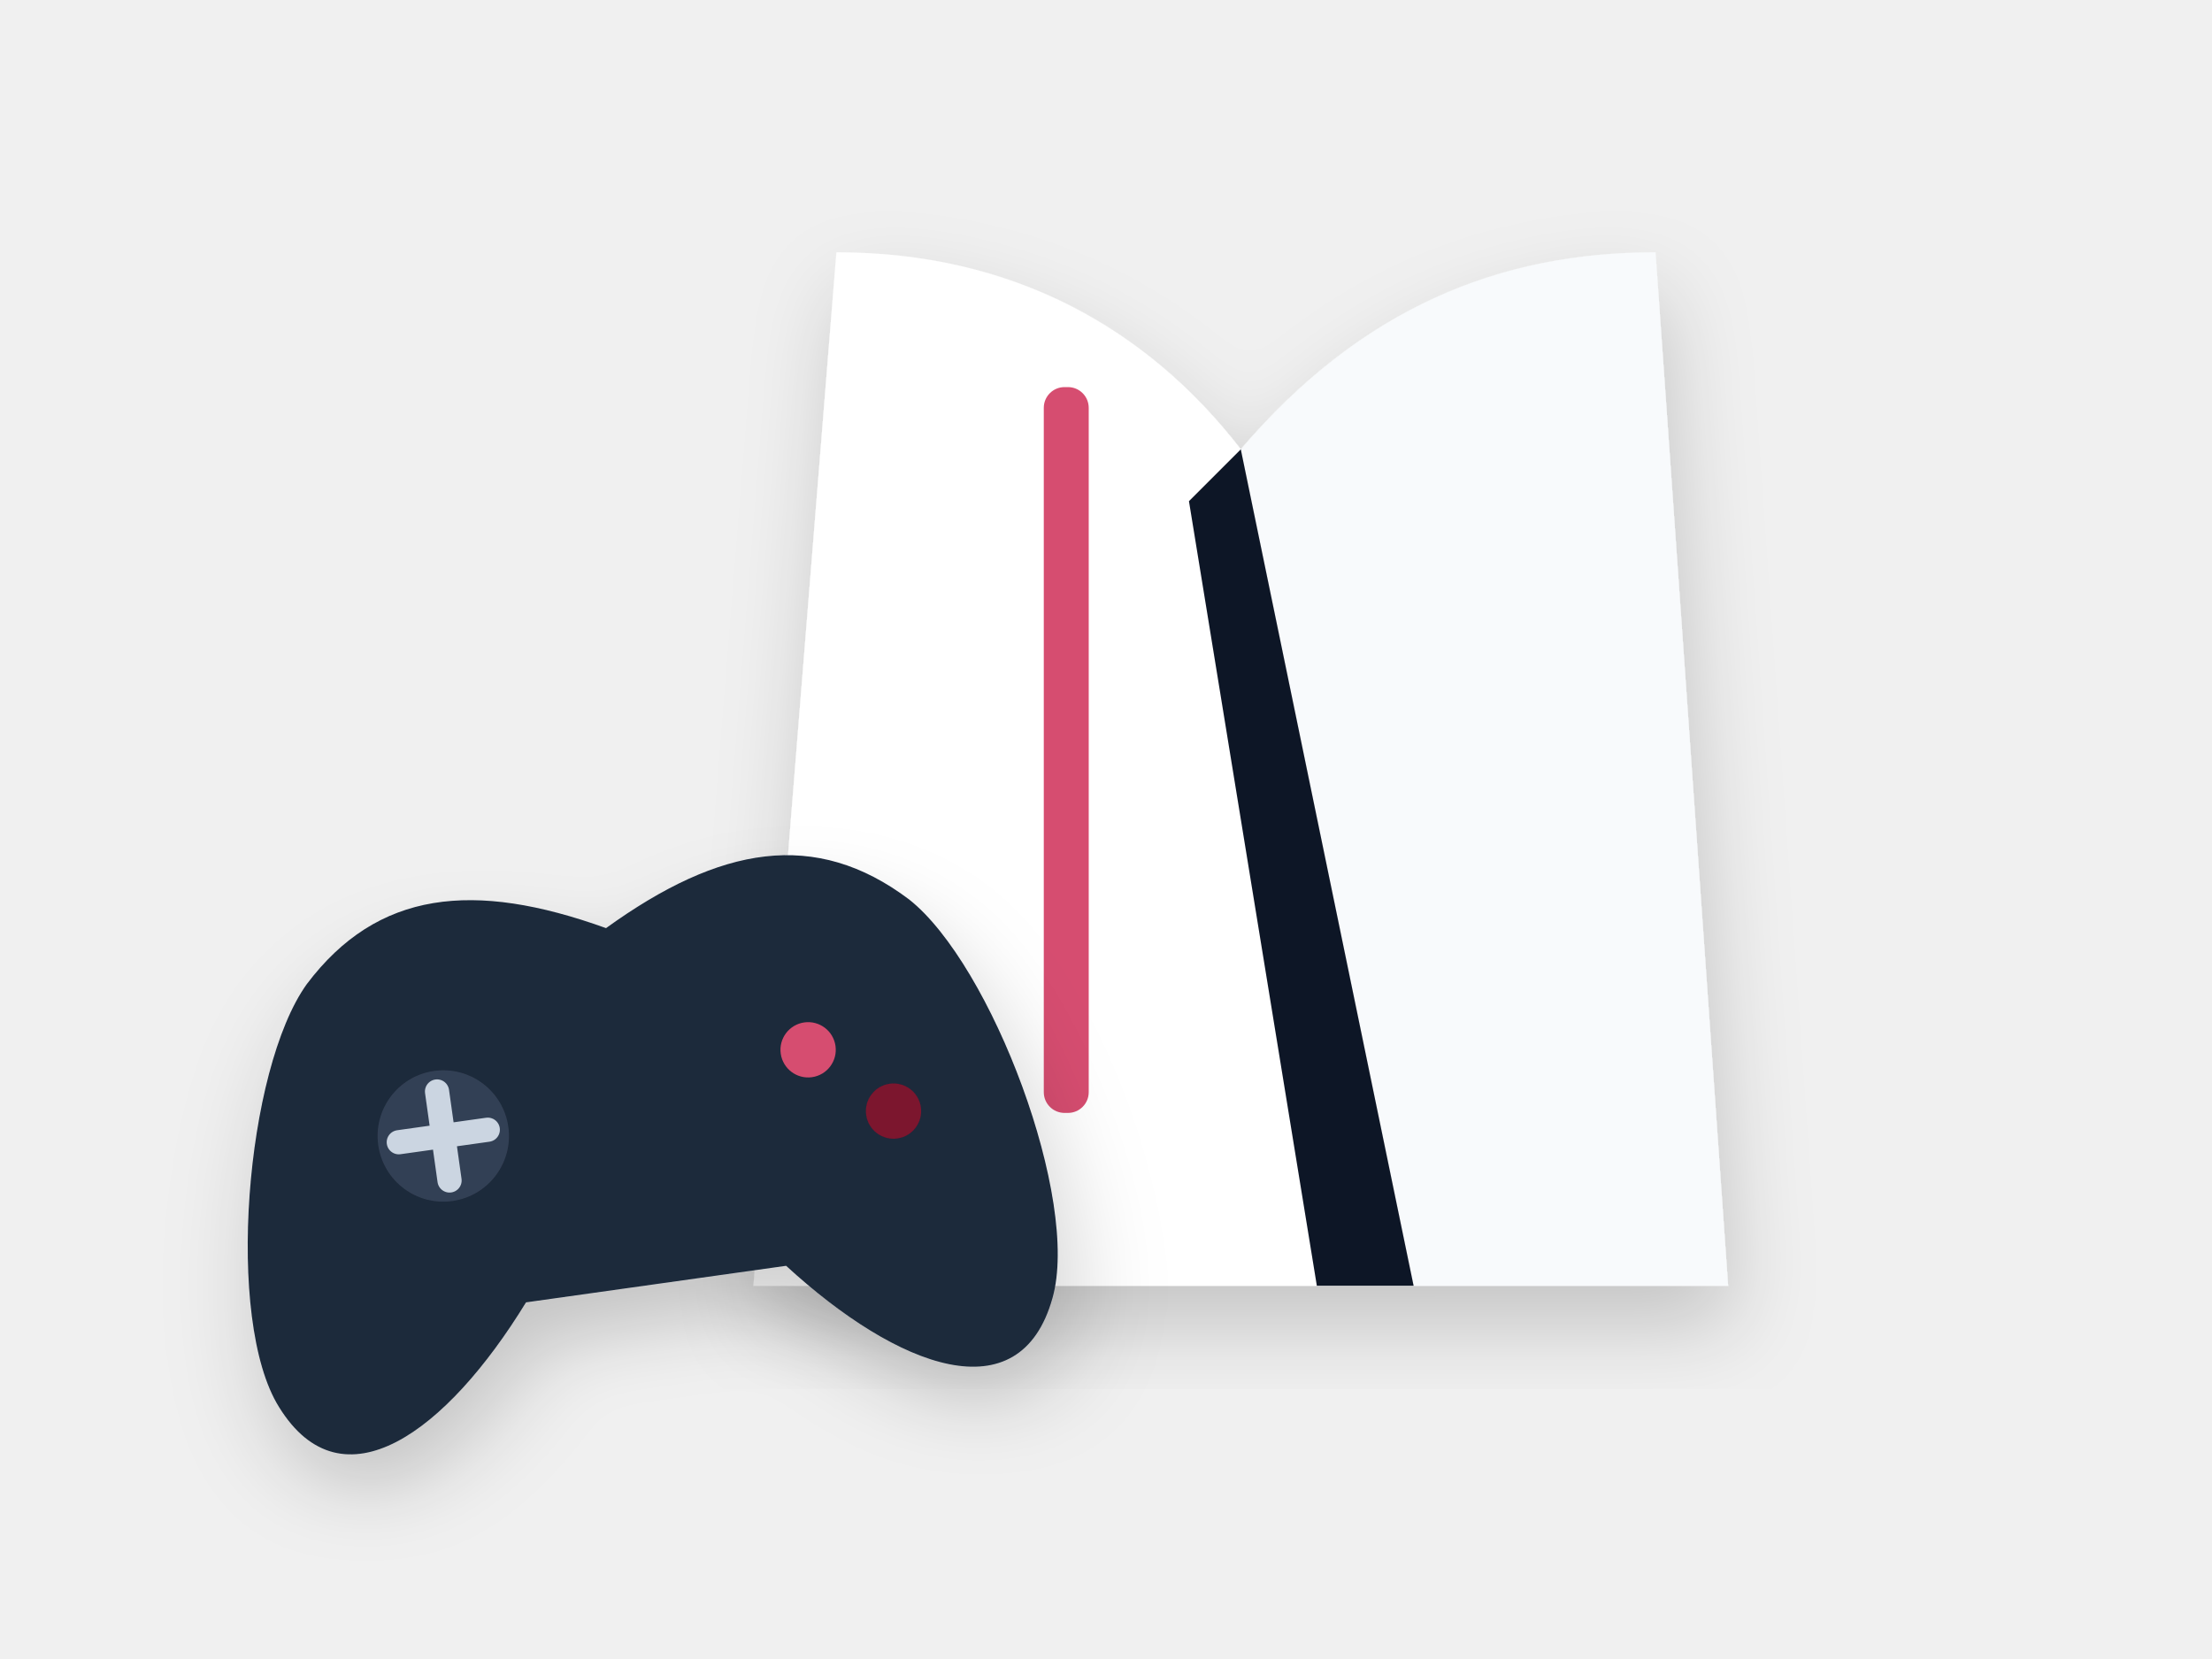
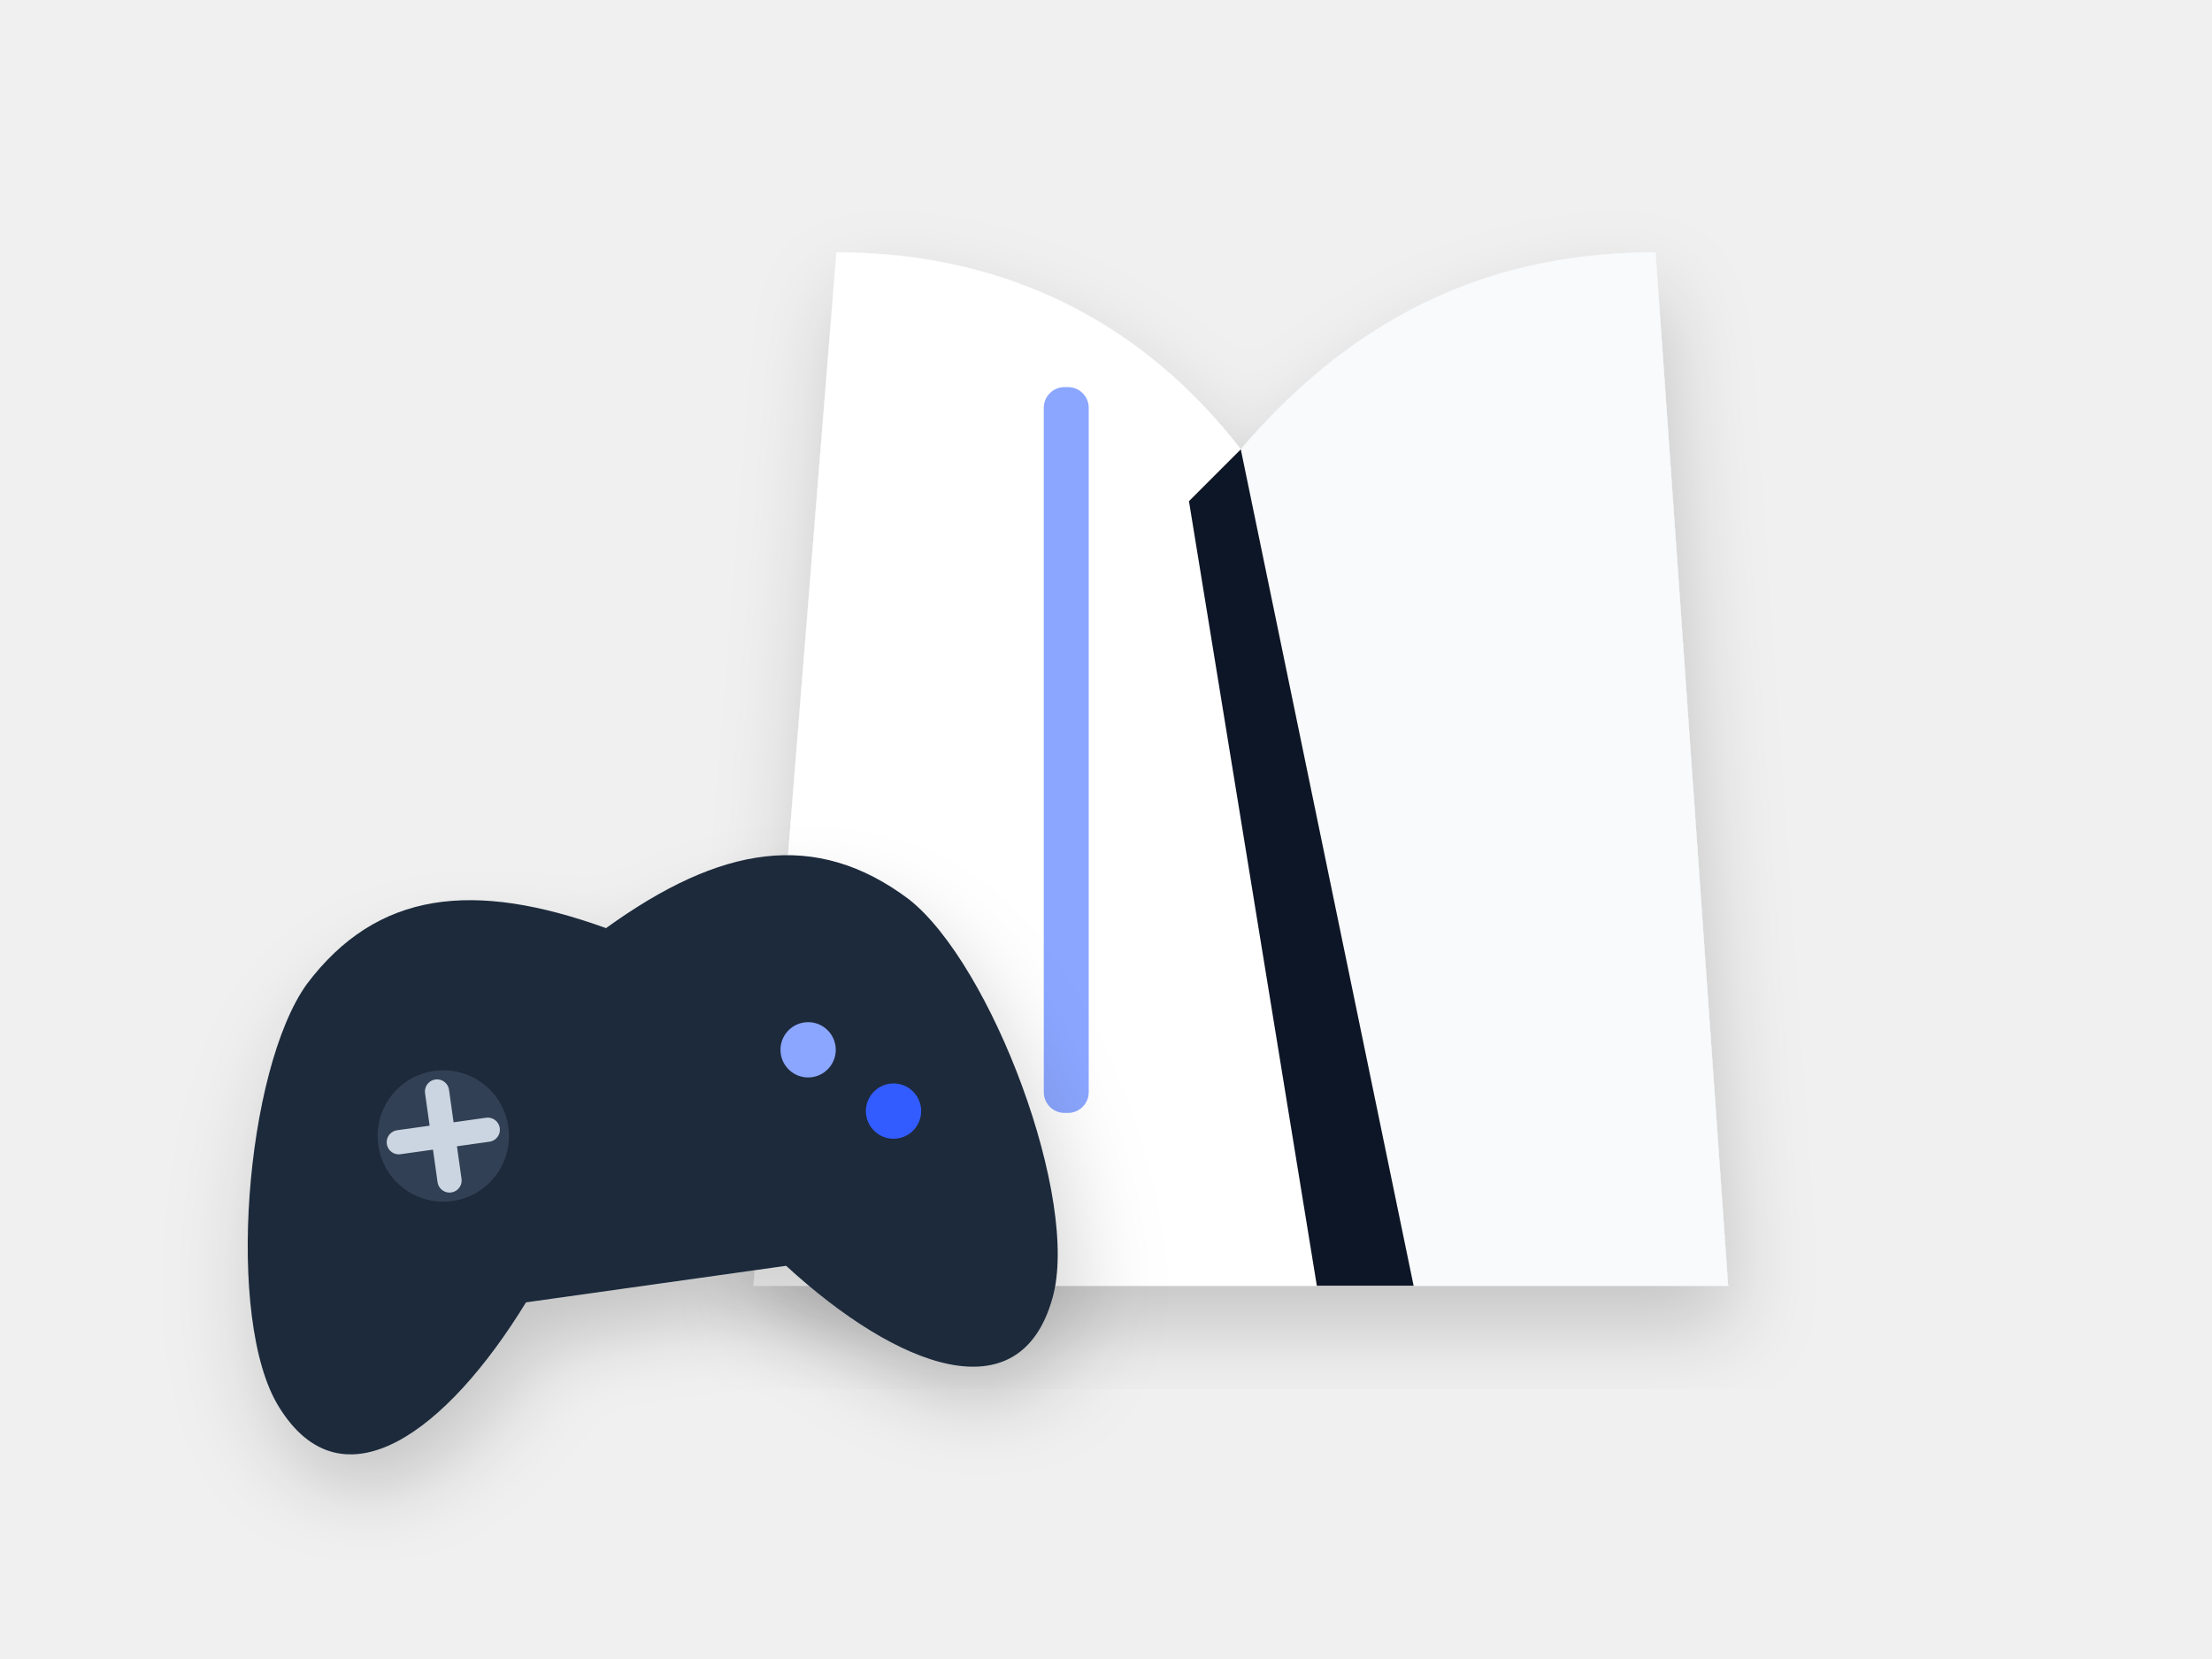
<svg xmlns="http://www.w3.org/2000/svg" viewBox="0 0 640 480">
  <defs>
    <filter id="d">
      <feDropShadow dy="12" stdDeviation="12" flood-opacity=".18" />
    </filter>
  </defs>
  <g filter="url(#d)">
    <path d="M242 73c51 0 90 22 117 57l50 242H218z" fill="#fff" />
    <path d="M359 130c35-41 75-57 120-57l21 299h-91z" fill="#f8fafc" />
    <path d="M359 130l50 242h-28l-37-227z" fill="#111827" />
-     <rect x="302" y="112" width="13" height="210" rx="6" fill="#d64d70" />
+     <rect x="302" y="112" width="13" height="210" rx="6" fill="#8aa6ff" />
  </g>
  <g transform="translate(65 248) rotate(-8 118 75)" filter="url(#d)">
    <path d="M30 24C54 0 82 1 118 20c36-19 64-20 88 4 21 22 37 93 25 120-14 32-47 14-75-20H80c-28 34-61 52-75 20-12-27 4-98 25-120z" fill="#1e293b" />
    <circle cx="63" cy="73" r="19" fill="#334155" />
    <path d="M63 60v26M50 73h26" stroke="#cbd5e1" stroke-width="7" stroke-linecap="round" />
-     <circle cx="171" cy="63" r="8" fill="#d64d70" />
-     <circle cx="193" cy="84" r="8" fill="#7b142d" />
+     <circle cx="171" cy="63" r="8" fill="#8aa6ff" />
+     <circle cx="193" cy="84" r="8" fill="#335cff" />
  </g>
</svg>
